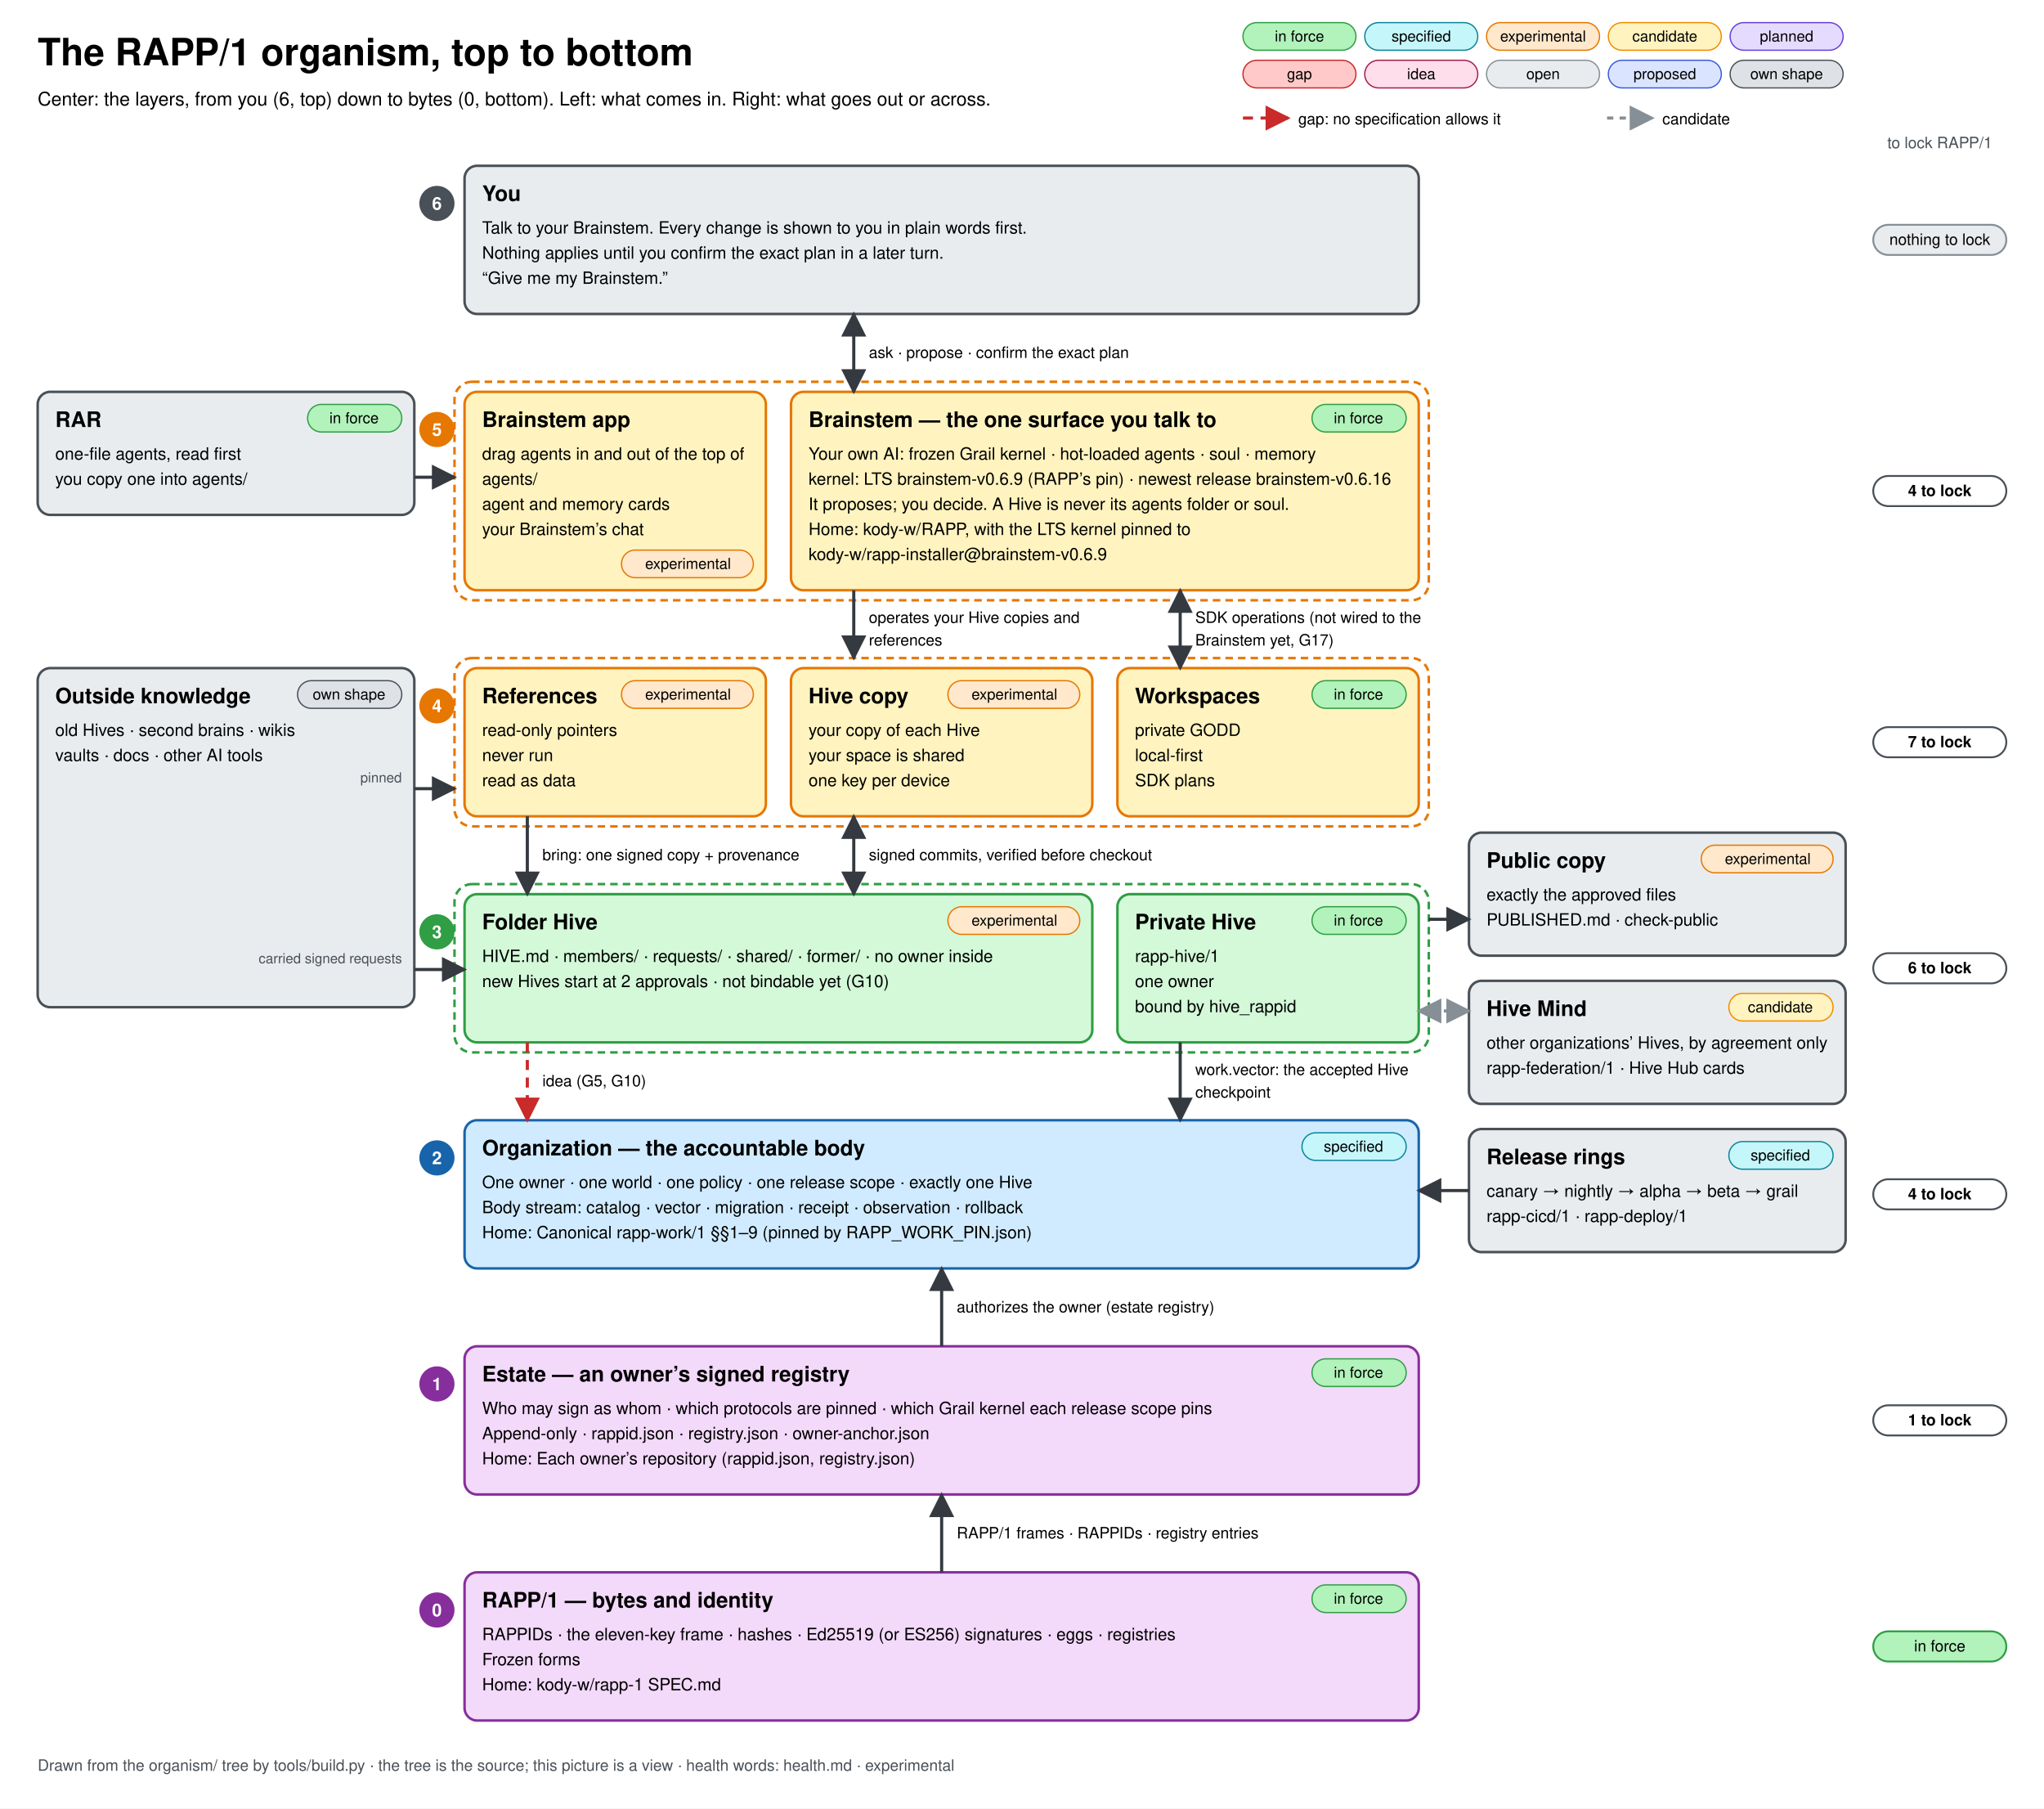
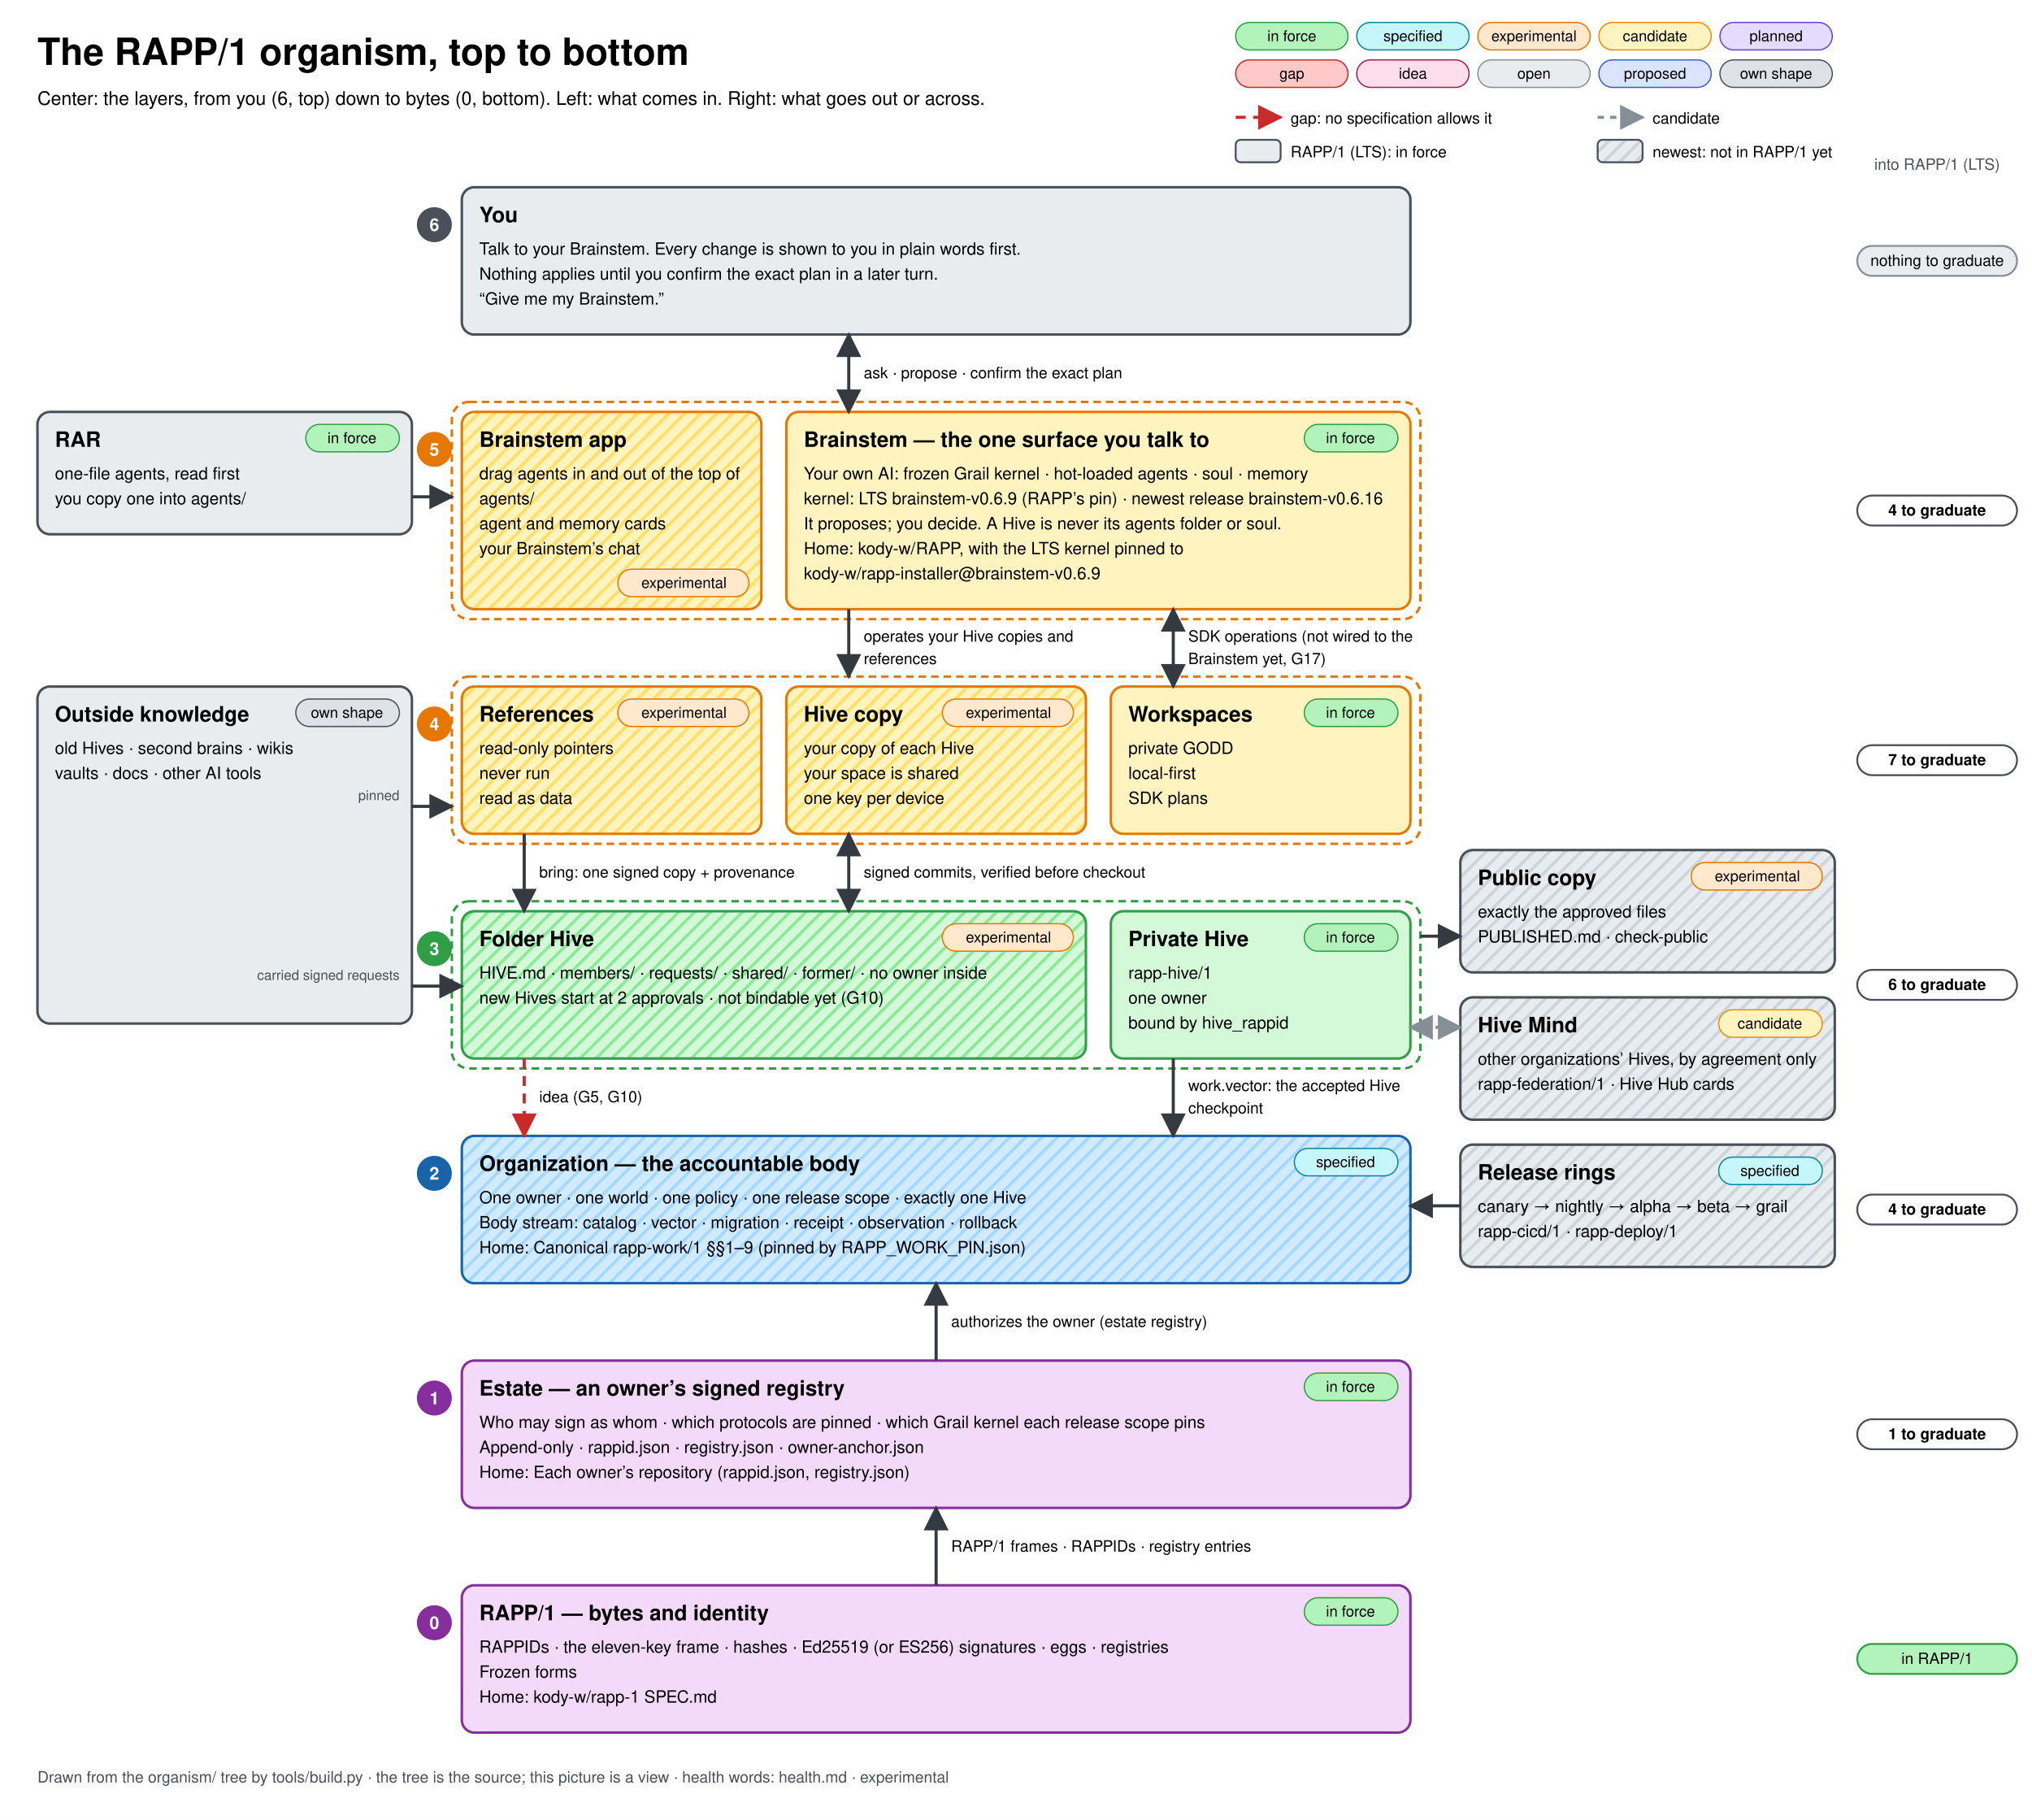
- <svg xmlns="http://www.w3.org/2000/svg" width="1628" height="1440" viewBox="0 0 1628 1440" font-family="Helvetica, Arial, sans-serif">
+ <svg xmlns="http://www.w3.org/2000/svg" width="1628" height="1458" viewBox="0 0 1628 1458" font-family="Helvetica, Arial, sans-serif">
  <defs>
    <marker id="ah" viewBox="0 0 10 10" refX="9" refY="5" markerWidth="8" markerHeight="8" orient="auto-start-reverse">
      <path d="M0,0 L10,5 L0,10 z" fill="#343a40" />
    </marker>
    <marker id="ahr" viewBox="0 0 10 10" refX="9" refY="5" markerWidth="8" markerHeight="8" orient="auto-start-reverse">
      <path d="M0,0 L10,5 L0,10 z" fill="#c92a2a" />
    </marker>
    <marker id="ahg" viewBox="0 0 10 10" refX="9" refY="5" markerWidth="8" markerHeight="8" orient="auto-start-reverse">
      <path d="M0,0 L10,5 L0,10 z" fill="#868e96" />
    </marker>
+     <pattern id="hd0ebffa5d8ff" width="9" height="9" patternUnits="userSpaceOnUse" patternTransform="rotate(45)">
+       <rect width="9" height="9" fill="#d0ebff" />
+       <rect width="2.5" height="9" fill="#a5d8ff" />
+     </pattern>
+     <pattern id="hd3f9d88ce99a" width="9" height="9" patternUnits="userSpaceOnUse" patternTransform="rotate(45)">
+       <rect width="9" height="9" fill="#d3f9d8" />
+       <rect width="2.5" height="9" fill="#8ce99a" />
+     </pattern>
+     <pattern id="he9ecefced4da" width="9" height="9" patternUnits="userSpaceOnUse" patternTransform="rotate(45)">
+       <rect width="9" height="9" fill="#e9ecef" />
+       <rect width="2.5" height="9" fill="#ced4da" />
+     </pattern>
+     <pattern id="hfff3bfffe066" width="9" height="9" patternUnits="userSpaceOnUse" patternTransform="rotate(45)">
+       <rect width="9" height="9" fill="#fff3bf" />
+       <rect width="2.5" height="9" fill="#ffe066" />
+     </pattern>
  </defs>
-   <rect x="0" y="0" width="1628" height="1440" fill="#ffffff" />
+   <rect x="0" y="0" width="1628" height="1458" fill="#ffffff" />
  <text x="30" y="52" font-size="30" font-weight="700">The RAPP/1 organism, top to bottom</text>
  <text x="30" y="84" font-size="15">Center: the layers, from you (6, top) down to bytes (0, bottom). Left: what comes in. Right: what goes out or across.</text>
  <rect x="990" y="18" width="90" height="22" rx="11" fill="#b2f2bb" stroke="#2f9e44" stroke-width="1" />
  <text x="1035" y="33" font-size="12" text-anchor="middle">in force</text>
  <rect x="1087" y="18" width="90" height="22" rx="11" fill="#c5f6fa" stroke="#0c8599" stroke-width="1" />
  <text x="1132" y="33" font-size="12" text-anchor="middle">specified</text>
  <rect x="1184" y="18" width="90" height="22" rx="11" fill="#ffe8cc" stroke="#e67700" stroke-width="1" />
  <text x="1229" y="33" font-size="12" text-anchor="middle">experimental</text>
  <rect x="1281" y="18" width="90" height="22" rx="11" fill="#fff3bf" stroke="#f08c00" stroke-width="1" />
  <text x="1326" y="33" font-size="12" text-anchor="middle">candidate</text>
  <rect x="1378" y="18" width="90" height="22" rx="11" fill="#e5dbff" stroke="#6741d9" stroke-width="1" />
  <text x="1423" y="33" font-size="12" text-anchor="middle">planned</text>
  <rect x="990" y="48" width="90" height="22" rx="11" fill="#ffc9c9" stroke="#c92a2a" stroke-width="1" />
  <text x="1035" y="63" font-size="12" text-anchor="middle">gap</text>
  <rect x="1087" y="48" width="90" height="22" rx="11" fill="#ffdeeb" stroke="#a61e4d" stroke-width="1" />
  <text x="1132" y="63" font-size="12" text-anchor="middle">idea</text>
  <rect x="1184" y="48" width="90" height="22" rx="11" fill="#e9ecef" stroke="#868e96" stroke-width="1" />
  <text x="1229" y="63" font-size="12" text-anchor="middle">open</text>
  <rect x="1281" y="48" width="90" height="22" rx="11" fill="#dbe4ff" stroke="#3b5bdb" stroke-width="1" />
  <text x="1326" y="63" font-size="12" text-anchor="middle">proposed</text>
  <rect x="1378" y="48" width="90" height="22" rx="11" fill="#dee2e6" stroke="#495057" stroke-width="1" />
  <text x="1423" y="63" font-size="12" text-anchor="middle">own shape</text>
  <line x1="990" y1="94" x2="1026" y2="94" stroke="#c92a2a" stroke-width="2.5" stroke-dasharray="8 6" marker-end="url(#ahr)" />
  <text x="1034" y="99" font-size="12.5">gap: no specification allows it</text>
  <line x1="1280" y1="94" x2="1316" y2="94" stroke="#868e96" stroke-width="2.5" stroke-dasharray="5 5" marker-end="url(#ahg)" />
  <text x="1324" y="99" font-size="12.5">candidate</text>
-   <rect x="370" y="132" width="760" height="118" rx="10" fill="#e9ecef" stroke="#495057" stroke-width="2" />
-   <circle cx="348" cy="162" r="14" fill="#495057" />
-   <text x="348" y="167" font-size="14" font-weight="700" text-anchor="middle" fill="#ffffff">6</text>
-   <text x="384" y="160" font-size="17" font-weight="700">You</text>
-   <text x="384" y="186" font-size="13.5">Talk to your Brainstem. Every change is shown to you in plain words first.</text>
-   <text x="384" y="206" font-size="13.5">Nothing applies until you confirm the exact plan in a later turn.</text>
-   <text x="384" y="226" font-size="13.5">“Give me my Brainstem.”</text>
-   <rect x="362" y="304" width="776" height="174" rx="14" fill="none" stroke="#e67700" stroke-width="2" stroke-dasharray="6 4" />
-   <circle cx="348" cy="342" r="14" fill="#e67700" />
-   <text x="348" y="347" font-size="14" font-weight="700" text-anchor="middle" fill="#ffffff">5</text>
-   <rect x="370" y="312" width="240" height="158" rx="10" fill="#fff3bf" stroke="#e67700" stroke-width="2" />
-   <text x="384" y="340" font-size="17" font-weight="700">Brainstem app</text>
-   <text x="384" y="366" font-size="13.5">drag agents in and out of the top of</text>
-   <text x="384" y="386" font-size="13.5">agents/</text>
-   <text x="384" y="406" font-size="13.5">agent and memory cards</text>
-   <text x="384" y="426" font-size="13.5">your Brainstem’s chat</text>
-   <rect x="495" y="438" width="105" height="22" rx="11" fill="#ffe8cc" stroke="#e67700" stroke-width="1" />
-   <text x="548" y="453" font-size="12" text-anchor="middle">experimental</text>
-   <rect x="630" y="312" width="500" height="158" rx="10" fill="#fff3bf" stroke="#e67700" stroke-width="2" />
-   <text x="644" y="340" font-size="17" font-weight="700">Brainstem — the one surface you talk to</text>
-   <text x="644" y="366" font-size="13.5">Your own AI: frozen Grail kernel · hot-loaded agents · soul · memory</text>
-   <text x="644" y="386" font-size="13.5">kernel: LTS brainstem-v0.6.9 (RAPP’s pin) · newest release brainstem-v0.6.16</text>
-   <text x="644" y="406" font-size="13.5">It proposes; you decide. A Hive is never its agents folder or soul.</text>
-   <text x="644" y="426" font-size="13.5">Home: kody-w/RAPP, with the LTS kernel pinned to</text>
-   <text x="644" y="446" font-size="13.5">kody-w/rapp-installer@brainstem-v0.6.9</text>
-   <rect x="1045" y="322" width="75" height="22" rx="11" fill="#b2f2bb" stroke="#2f9e44" stroke-width="1" />
-   <text x="1082" y="337" font-size="12" text-anchor="middle">in force</text>
-   <rect x="362" y="524" width="776" height="134" rx="14" fill="none" stroke="#e67700" stroke-width="2" stroke-dasharray="6 4" />
-   <circle cx="348" cy="562" r="14" fill="#e67700" />
-   <text x="348" y="567" font-size="14" font-weight="700" text-anchor="middle" fill="#ffffff">4</text>
-   <rect x="370" y="532" width="240" height="118" rx="10" fill="#fff3bf" stroke="#e67700" stroke-width="2" />
-   <text x="384" y="560" font-size="17" font-weight="700">References</text>
-   <text x="384" y="586" font-size="13.5">read-only pointers</text>
-   <text x="384" y="606" font-size="13.5">never run</text>
-   <text x="384" y="626" font-size="13.5">read as data</text>
-   <rect x="495" y="542" width="105" height="22" rx="11" fill="#ffe8cc" stroke="#e67700" stroke-width="1" />
-   <text x="548" y="557" font-size="12" text-anchor="middle">experimental</text>
-   <rect x="630" y="532" width="240" height="118" rx="10" fill="#fff3bf" stroke="#e67700" stroke-width="2" />
-   <text x="644" y="560" font-size="17" font-weight="700">Hive copy</text>
-   <text x="644" y="586" font-size="13.5">your copy of each Hive</text>
-   <text x="644" y="606" font-size="13.5">your space is shared</text>
-   <text x="644" y="626" font-size="13.5">one key per device</text>
-   <rect x="755" y="542" width="105" height="22" rx="11" fill="#ffe8cc" stroke="#e67700" stroke-width="1" />
-   <text x="808" y="557" font-size="12" text-anchor="middle">experimental</text>
-   <rect x="890" y="532" width="240" height="118" rx="10" fill="#fff3bf" stroke="#e67700" stroke-width="2" />
-   <text x="904" y="560" font-size="17" font-weight="700">Workspaces</text>
-   <text x="904" y="586" font-size="13.5">private GODD</text>
-   <text x="904" y="606" font-size="13.5">local-first</text>
-   <text x="904" y="626" font-size="13.5">SDK plans</text>
-   <rect x="1045" y="542" width="75" height="22" rx="11" fill="#b2f2bb" stroke="#2f9e44" stroke-width="1" />
-   <text x="1082" y="557" font-size="12" text-anchor="middle">in force</text>
-   <rect x="362" y="704" width="776" height="134" rx="14" fill="none" stroke="#2f9e44" stroke-width="2" stroke-dasharray="6 4" />
-   <circle cx="348" cy="742" r="14" fill="#2f9e44" />
-   <text x="348" y="747" font-size="14" font-weight="700" text-anchor="middle" fill="#ffffff">3</text>
-   <rect x="370" y="712" width="500" height="118" rx="10" fill="#d3f9d8" stroke="#2f9e44" stroke-width="2" />
-   <text x="384" y="740" font-size="17" font-weight="700">Folder Hive</text>
-   <text x="384" y="766" font-size="13.5">HIVE.md · members/ · requests/ · shared/ · former/ · no owner inside</text>
-   <text x="384" y="786" font-size="13.5">new Hives start at 2 approvals · not bindable yet (G10)</text>
-   <rect x="755" y="722" width="105" height="22" rx="11" fill="#ffe8cc" stroke="#e67700" stroke-width="1" />
-   <text x="808" y="737" font-size="12" text-anchor="middle">experimental</text>
-   <rect x="890" y="712" width="240" height="118" rx="10" fill="#d3f9d8" stroke="#2f9e44" stroke-width="2" />
-   <text x="904" y="740" font-size="17" font-weight="700">Private Hive</text>
-   <text x="904" y="766" font-size="13.5">rapp-hive/1</text>
-   <text x="904" y="786" font-size="13.5">one owner</text>
-   <text x="904" y="806" font-size="13.5">bound by hive_rappid</text>
-   <rect x="1045" y="722" width="75" height="22" rx="11" fill="#b2f2bb" stroke="#2f9e44" stroke-width="1" />
-   <text x="1082" y="737" font-size="12" text-anchor="middle">in force</text>
-   <rect x="370" y="892" width="760" height="118" rx="10" fill="#d0ebff" stroke="#1864ab" stroke-width="2" />
-   <circle cx="348" cy="922" r="14" fill="#1864ab" />
-   <text x="348" y="927" font-size="14" font-weight="700" text-anchor="middle" fill="#ffffff">2</text>
-   <text x="384" y="920" font-size="17" font-weight="700">Organization — the accountable body</text>
-   <text x="384" y="946" font-size="13.5">One owner · one world · one policy · one release scope · exactly one Hive</text>
-   <text x="384" y="966" font-size="13.5">Body stream: catalog · vector · migration · receipt · observation · rollback</text>
-   <text x="384" y="986" font-size="13.5">Home: Canonical rapp-work/1 §§1–9 (pinned by RAPP_WORK_PIN.json)</text>
-   <rect x="1037" y="902" width="83" height="22" rx="11" fill="#c5f6fa" stroke="#0c8599" stroke-width="1" />
-   <text x="1078" y="917" font-size="12" text-anchor="middle">specified</text>
-   <rect x="370" y="1072" width="760" height="118" rx="10" fill="#f3d9fa" stroke="#862e9c" stroke-width="2" />
-   <circle cx="348" cy="1102" r="14" fill="#862e9c" />
-   <text x="348" y="1107" font-size="14" font-weight="700" text-anchor="middle" fill="#ffffff">1</text>
-   <text x="384" y="1100" font-size="17" font-weight="700">Estate — an owner’s signed registry</text>
-   <text x="384" y="1126" font-size="13.5">Who may sign as whom · which protocols are pinned · which Grail kernel each release scope pins</text>
-   <text x="384" y="1146" font-size="13.5">Append-only · rappid.json · registry.json · owner-anchor.json</text>
-   <text x="384" y="1166" font-size="13.5">Home: Each owner’s repository (rappid.json, registry.json)</text>
-   <rect x="1045" y="1082" width="75" height="22" rx="11" fill="#b2f2bb" stroke="#2f9e44" stroke-width="1" />
-   <text x="1082" y="1097" font-size="12" text-anchor="middle">in force</text>
-   <rect x="370" y="1252" width="760" height="118" rx="10" fill="#f3d9fa" stroke="#862e9c" stroke-width="2" />
-   <circle cx="348" cy="1282" r="14" fill="#862e9c" />
-   <text x="348" y="1287" font-size="14" font-weight="700" text-anchor="middle" fill="#ffffff">0</text>
-   <text x="384" y="1280" font-size="17" font-weight="700">RAPP/1 — bytes and identity</text>
-   <text x="384" y="1306" font-size="13.5">RAPPIDs · the eleven-key frame · hashes · Ed25519 (or ES256) signatures · eggs · registries</text>
-   <text x="384" y="1326" font-size="13.5">Frozen forms</text>
-   <text x="384" y="1346" font-size="13.5">Home: kody-w/rapp-1 SPEC.md</text>
-   <rect x="1045" y="1262" width="75" height="22" rx="11" fill="#b2f2bb" stroke="#2f9e44" stroke-width="1" />
-   <text x="1082" y="1277" font-size="12" text-anchor="middle">in force</text>
-   <rect x="1492" y="1299" width="106" height="24" rx="12" fill="#b2f2bb" stroke="#2f9e44" stroke-width="1.5" />
-   <text x="1545" y="1315" font-size="12.5" text-anchor="middle">in force</text>
-   <rect x="1492" y="1119" width="106" height="24" rx="12" fill="#ffffff" stroke="#495057" stroke-width="1.5" />
-   <text x="1545" y="1135" font-size="12.5" font-weight="700" text-anchor="middle">1 to lock</text>
-   <rect x="1492" y="939" width="106" height="24" rx="12" fill="#ffffff" stroke="#495057" stroke-width="1.5" />
-   <text x="1545" y="955" font-size="12.5" font-weight="700" text-anchor="middle">4 to lock</text>
-   <rect x="1492" y="759" width="106" height="24" rx="12" fill="#ffffff" stroke="#495057" stroke-width="1.5" />
-   <text x="1545" y="775" font-size="12.5" font-weight="700" text-anchor="middle">6 to lock</text>
-   <rect x="1492" y="579" width="106" height="24" rx="12" fill="#ffffff" stroke="#495057" stroke-width="1.5" />
-   <text x="1545" y="595" font-size="12.5" font-weight="700" text-anchor="middle">7 to lock</text>
-   <rect x="1492" y="379" width="106" height="24" rx="12" fill="#ffffff" stroke="#495057" stroke-width="1.5" />
-   <text x="1545" y="395" font-size="12.5" font-weight="700" text-anchor="middle">4 to lock</text>
-   <rect x="1492" y="179" width="106" height="24" rx="12" fill="#e9ecef" stroke="#868e96" stroke-width="1.5" />
-   <text x="1545" y="195" font-size="12.5" text-anchor="middle">nothing to lock</text>
-   <text x="1545" y="118" font-size="12.5" text-anchor="middle" fill="#495057">to lock RAPP/1</text>
-   <line x1="680" y1="250" x2="680" y2="312" stroke="#343a40" stroke-width="2.5" marker-start="url(#ah)" marker-end="url(#ah)" />
-   <text x="692" y="285" font-size="12.5">ask · propose · confirm the exact plan</text>
-   <line x1="680" y1="470" x2="680" y2="524" stroke="#343a40" stroke-width="2.5" marker-end="url(#ah)" />
-   <text x="692" y="496" font-size="12.5">operates your Hive copies and</text>
-   <text x="692" y="514" font-size="12.5">references</text>
-   <line x1="940" y1="470" x2="940" y2="532" stroke="#343a40" stroke-width="2.5" marker-start="url(#ah)" marker-end="url(#ah)" />
-   <text x="952" y="496" font-size="12.5">SDK operations (not wired to the</text>
-   <text x="952" y="514" font-size="12.5">Brainstem yet, G17)</text>
-   <line x1="420" y1="650" x2="420" y2="712" stroke="#343a40" stroke-width="2.5" marker-end="url(#ah)" />
-   <text x="432" y="685" font-size="12.5">bring: one signed copy + provenance</text>
-   <line x1="680" y1="650" x2="680" y2="712" stroke="#343a40" stroke-width="2.5" marker-start="url(#ah)" marker-end="url(#ah)" />
-   <text x="692" y="685" font-size="12.5">signed commits, verified before checkout</text>
-   <line x1="420" y1="830" x2="420" y2="892" stroke="#c92a2a" stroke-width="2.5" stroke-dasharray="8 6" marker-end="url(#ahr)" />
-   <text x="432" y="865" font-size="12.5">idea (G5, G10)</text>
-   <line x1="940" y1="830" x2="940" y2="892" stroke="#343a40" stroke-width="2.5" marker-end="url(#ah)" />
-   <text x="952" y="856" font-size="12.5">work.vector: the accepted Hive</text>
-   <text x="952" y="874" font-size="12.5">checkpoint</text>
-   <line x1="750" y1="1072" x2="750" y2="1010" stroke="#343a40" stroke-width="2.5" marker-end="url(#ah)" />
-   <text x="762" y="1045" font-size="12.5">authorizes the owner (estate registry)</text>
-   <line x1="750" y1="1252" x2="750" y2="1190" stroke="#343a40" stroke-width="2.5" marker-end="url(#ah)" />
-   <text x="762" y="1225" font-size="12.5">RAPP/1 frames · RAPPIDs · registry entries</text>
-   <rect x="30" y="312" width="300" height="98" rx="10" fill="#e9ecef" stroke="#495057" stroke-width="2" />
-   <text x="44" y="340" font-size="17" font-weight="700">RAR</text>
-   <text x="44" y="366" font-size="13.5">one-file agents, read first</text>
-   <text x="44" y="386" font-size="13.5">you copy one into agents/</text>
-   <rect x="245" y="322" width="75" height="22" rx="11" fill="#b2f2bb" stroke="#2f9e44" stroke-width="1" />
-   <text x="282" y="337" font-size="12" text-anchor="middle">in force</text>
-   <rect x="30" y="532" width="300" height="270" rx="10" fill="#e9ecef" stroke="#495057" stroke-width="2" />
-   <text x="44" y="560" font-size="17" font-weight="700">Outside knowledge</text>
-   <text x="44" y="586" font-size="13.5">old Hives · second brains · wikis</text>
-   <text x="44" y="606" font-size="13.5">vaults · docs · other AI tools</text>
-   <rect x="237" y="542" width="83" height="22" rx="11" fill="#dee2e6" stroke="#495057" stroke-width="1" />
-   <text x="278" y="557" font-size="12" text-anchor="middle">own shape</text>
-   <rect x="1170" y="663" width="300" height="98" rx="10" fill="#e9ecef" stroke="#495057" stroke-width="2" />
-   <text x="1184" y="691" font-size="17" font-weight="700">Public copy</text>
-   <text x="1184" y="717" font-size="13.5">exactly the approved files</text>
-   <text x="1184" y="737" font-size="13.5">PUBLISHED.md · check-public</text>
-   <rect x="1355" y="673" width="105" height="22" rx="11" fill="#ffe8cc" stroke="#e67700" stroke-width="1" />
-   <text x="1408" y="688" font-size="12" text-anchor="middle">experimental</text>
-   <rect x="1170" y="781" width="300" height="98" rx="10" fill="#e9ecef" stroke="#495057" stroke-width="2" />
-   <text x="1184" y="809" font-size="17" font-weight="700">Hive Mind</text>
-   <text x="1184" y="835" font-size="13.5">other organizations’ Hives, by agreement only</text>
-   <text x="1184" y="855" font-size="13.5">rapp-federation/1 · Hive Hub cards</text>
-   <rect x="1377" y="791" width="83" height="22" rx="11" fill="#fff3bf" stroke="#f08c00" stroke-width="1" />
-   <text x="1418" y="806" font-size="12" text-anchor="middle">candidate</text>
-   <rect x="1170" y="899" width="300" height="98" rx="10" fill="#e9ecef" stroke="#495057" stroke-width="2" />
-   <text x="1184" y="927" font-size="17" font-weight="700">Release rings</text>
-   <text x="1184" y="953" font-size="13.5">canary → nightly → alpha → beta → grail</text>
-   <text x="1184" y="973" font-size="13.5">rapp-cicd/1 · rapp-deploy/1</text>
-   <rect x="1377" y="909" width="83" height="22" rx="11" fill="#c5f6fa" stroke="#0c8599" stroke-width="1" />
-   <text x="1418" y="924" font-size="12" text-anchor="middle">specified</text>
-   <line x1="330" y1="380" x2="362" y2="380" stroke="#343a40" stroke-width="2.5" marker-end="url(#ah)" />
-   <line x1="330" y1="628" x2="362" y2="628" stroke="#343a40" stroke-width="2.5" marker-end="url(#ah)" />
-   <text x="287" y="623" font-size="11" fill="#495057">pinned</text>
-   <line x1="1138" y1="732" x2="1170" y2="732" stroke="#343a40" stroke-width="2.5" marker-end="url(#ah)" />
-   <line x1="330" y1="772" x2="370" y2="772" stroke="#343a40" stroke-width="2.5" marker-end="url(#ah)" />
-   <text x="206" y="767" font-size="11" fill="#495057">carried signed requests</text>
-   <line x1="1130" y1="805" x2="1170" y2="805" stroke="#868e96" stroke-width="2.5" stroke-dasharray="5 5" marker-start="url(#ahg)" marker-end="url(#ahg)" />
-   <line x1="1170" y1="948" x2="1130" y2="948" stroke="#343a40" stroke-width="2.5" marker-end="url(#ah)" />
-   <text x="30" y="1410" font-size="12.5" fill="#495057">Drawn from the organism/ tree by tools/build.py · the tree is the source; this picture is a view · health words: health.md · experimental</text>
+   <rect x="990" y="112" width="36" height="18" rx="4" fill="#e9ecef" stroke="#495057" stroke-width="1.5" />
+   <text x="1034" y="126" font-size="12.5">RAPP/1 (LTS): in force</text>
+   <rect x="1280" y="112" width="36" height="18" rx="4" fill="url(#he9ecefced4da)" stroke="#495057" stroke-width="1.5" />
+   <text x="1324" y="126" font-size="12.5">newest: not in RAPP/1 yet</text>
+   <rect x="370" y="150" width="760" height="118" rx="10" fill="#e9ecef" stroke="#495057" stroke-width="2" />
+   <circle cx="348" cy="180" r="14" fill="#495057" />
+   <text x="348" y="185" font-size="14" font-weight="700" text-anchor="middle" fill="#ffffff">6</text>
+   <text x="384" y="178" font-size="17" font-weight="700">You</text>
+   <text x="384" y="204" font-size="13.5">Talk to your Brainstem. Every change is shown to you in plain words first.</text>
+   <text x="384" y="224" font-size="13.5">Nothing applies until you confirm the exact plan in a later turn.</text>
+   <text x="384" y="244" font-size="13.5">“Give me my Brainstem.”</text>
+   <rect x="362" y="322" width="776" height="174" rx="14" fill="none" stroke="#e67700" stroke-width="2" stroke-dasharray="6 4" />
+   <circle cx="348" cy="360" r="14" fill="#e67700" />
+   <text x="348" y="365" font-size="14" font-weight="700" text-anchor="middle" fill="#ffffff">5</text>
+   <rect x="370" y="330" width="240" height="158" rx="10" fill="url(#hfff3bfffe066)" stroke="#e67700" stroke-width="2" />
+   <text x="384" y="358" font-size="17" font-weight="700">Brainstem app</text>
+   <text x="384" y="384" font-size="13.5">drag agents in and out of the top of</text>
+   <text x="384" y="404" font-size="13.5">agents/</text>
+   <text x="384" y="424" font-size="13.5">agent and memory cards</text>
+   <text x="384" y="444" font-size="13.5">your Brainstem’s chat</text>
+   <rect x="495" y="456" width="105" height="22" rx="11" fill="#ffe8cc" stroke="#e67700" stroke-width="1" />
+   <text x="548" y="471" font-size="12" text-anchor="middle">experimental</text>
+   <rect x="630" y="330" width="500" height="158" rx="10" fill="#fff3bf" stroke="#e67700" stroke-width="2" />
+   <text x="644" y="358" font-size="17" font-weight="700">Brainstem — the one surface you talk to</text>
+   <text x="644" y="384" font-size="13.5">Your own AI: frozen Grail kernel · hot-loaded agents · soul · memory</text>
+   <text x="644" y="404" font-size="13.5">kernel: LTS brainstem-v0.6.9 (RAPP’s pin) · newest release brainstem-v0.6.16</text>
+   <text x="644" y="424" font-size="13.5">It proposes; you decide. A Hive is never its agents folder or soul.</text>
+   <text x="644" y="444" font-size="13.5">Home: kody-w/RAPP, with the LTS kernel pinned to</text>
+   <text x="644" y="464" font-size="13.5">kody-w/rapp-installer@brainstem-v0.6.9</text>
+   <rect x="1045" y="340" width="75" height="22" rx="11" fill="#b2f2bb" stroke="#2f9e44" stroke-width="1" />
+   <text x="1082" y="355" font-size="12" text-anchor="middle">in force</text>
+   <rect x="362" y="542" width="776" height="134" rx="14" fill="none" stroke="#e67700" stroke-width="2" stroke-dasharray="6 4" />
+   <circle cx="348" cy="580" r="14" fill="#e67700" />
+   <text x="348" y="585" font-size="14" font-weight="700" text-anchor="middle" fill="#ffffff">4</text>
+   <rect x="370" y="550" width="240" height="118" rx="10" fill="url(#hfff3bfffe066)" stroke="#e67700" stroke-width="2" />
+   <text x="384" y="578" font-size="17" font-weight="700">References</text>
+   <text x="384" y="604" font-size="13.5">read-only pointers</text>
+   <text x="384" y="624" font-size="13.5">never run</text>
+   <text x="384" y="644" font-size="13.5">read as data</text>
+   <rect x="495" y="560" width="105" height="22" rx="11" fill="#ffe8cc" stroke="#e67700" stroke-width="1" />
+   <text x="548" y="575" font-size="12" text-anchor="middle">experimental</text>
+   <rect x="630" y="550" width="240" height="118" rx="10" fill="url(#hfff3bfffe066)" stroke="#e67700" stroke-width="2" />
+   <text x="644" y="578" font-size="17" font-weight="700">Hive copy</text>
+   <text x="644" y="604" font-size="13.5">your copy of each Hive</text>
+   <text x="644" y="624" font-size="13.5">your space is shared</text>
+   <text x="644" y="644" font-size="13.5">one key per device</text>
+   <rect x="755" y="560" width="105" height="22" rx="11" fill="#ffe8cc" stroke="#e67700" stroke-width="1" />
+   <text x="808" y="575" font-size="12" text-anchor="middle">experimental</text>
+   <rect x="890" y="550" width="240" height="118" rx="10" fill="#fff3bf" stroke="#e67700" stroke-width="2" />
+   <text x="904" y="578" font-size="17" font-weight="700">Workspaces</text>
+   <text x="904" y="604" font-size="13.5">private GODD</text>
+   <text x="904" y="624" font-size="13.5">local-first</text>
+   <text x="904" y="644" font-size="13.5">SDK plans</text>
+   <rect x="1045" y="560" width="75" height="22" rx="11" fill="#b2f2bb" stroke="#2f9e44" stroke-width="1" />
+   <text x="1082" y="575" font-size="12" text-anchor="middle">in force</text>
+   <rect x="362" y="722" width="776" height="134" rx="14" fill="none" stroke="#2f9e44" stroke-width="2" stroke-dasharray="6 4" />
+   <circle cx="348" cy="760" r="14" fill="#2f9e44" />
+   <text x="348" y="765" font-size="14" font-weight="700" text-anchor="middle" fill="#ffffff">3</text>
+   <rect x="370" y="730" width="500" height="118" rx="10" fill="url(#hd3f9d88ce99a)" stroke="#2f9e44" stroke-width="2" />
+   <text x="384" y="758" font-size="17" font-weight="700">Folder Hive</text>
+   <text x="384" y="784" font-size="13.5">HIVE.md · members/ · requests/ · shared/ · former/ · no owner inside</text>
+   <text x="384" y="804" font-size="13.5">new Hives start at 2 approvals · not bindable yet (G10)</text>
+   <rect x="755" y="740" width="105" height="22" rx="11" fill="#ffe8cc" stroke="#e67700" stroke-width="1" />
+   <text x="808" y="755" font-size="12" text-anchor="middle">experimental</text>
+   <rect x="890" y="730" width="240" height="118" rx="10" fill="#d3f9d8" stroke="#2f9e44" stroke-width="2" />
+   <text x="904" y="758" font-size="17" font-weight="700">Private Hive</text>
+   <text x="904" y="784" font-size="13.5">rapp-hive/1</text>
+   <text x="904" y="804" font-size="13.5">one owner</text>
+   <text x="904" y="824" font-size="13.5">bound by hive_rappid</text>
+   <rect x="1045" y="740" width="75" height="22" rx="11" fill="#b2f2bb" stroke="#2f9e44" stroke-width="1" />
+   <text x="1082" y="755" font-size="12" text-anchor="middle">in force</text>
+   <rect x="370" y="910" width="760" height="118" rx="10" fill="url(#hd0ebffa5d8ff)" stroke="#1864ab" stroke-width="2" />
+   <circle cx="348" cy="940" r="14" fill="#1864ab" />
+   <text x="348" y="945" font-size="14" font-weight="700" text-anchor="middle" fill="#ffffff">2</text>
+   <text x="384" y="938" font-size="17" font-weight="700">Organization — the accountable body</text>
+   <text x="384" y="964" font-size="13.5">One owner · one world · one policy · one release scope · exactly one Hive</text>
+   <text x="384" y="984" font-size="13.5">Body stream: catalog · vector · migration · receipt · observation · rollback</text>
+   <text x="384" y="1004" font-size="13.5">Home: Canonical rapp-work/1 §§1–9 (pinned by RAPP_WORK_PIN.json)</text>
+   <rect x="1037" y="920" width="83" height="22" rx="11" fill="#c5f6fa" stroke="#0c8599" stroke-width="1" />
+   <text x="1078" y="935" font-size="12" text-anchor="middle">specified</text>
+   <rect x="370" y="1090" width="760" height="118" rx="10" fill="#f3d9fa" stroke="#862e9c" stroke-width="2" />
+   <circle cx="348" cy="1120" r="14" fill="#862e9c" />
+   <text x="348" y="1125" font-size="14" font-weight="700" text-anchor="middle" fill="#ffffff">1</text>
+   <text x="384" y="1118" font-size="17" font-weight="700">Estate — an owner’s signed registry</text>
+   <text x="384" y="1144" font-size="13.5">Who may sign as whom · which protocols are pinned · which Grail kernel each release scope pins</text>
+   <text x="384" y="1164" font-size="13.5">Append-only · rappid.json · registry.json · owner-anchor.json</text>
+   <text x="384" y="1184" font-size="13.5">Home: Each owner’s repository (rappid.json, registry.json)</text>
+   <rect x="1045" y="1100" width="75" height="22" rx="11" fill="#b2f2bb" stroke="#2f9e44" stroke-width="1" />
+   <text x="1082" y="1115" font-size="12" text-anchor="middle">in force</text>
+   <rect x="370" y="1270" width="760" height="118" rx="10" fill="#f3d9fa" stroke="#862e9c" stroke-width="2" />
+   <circle cx="348" cy="1300" r="14" fill="#862e9c" />
+   <text x="348" y="1305" font-size="14" font-weight="700" text-anchor="middle" fill="#ffffff">0</text>
+   <text x="384" y="1298" font-size="17" font-weight="700">RAPP/1 — bytes and identity</text>
+   <text x="384" y="1324" font-size="13.5">RAPPIDs · the eleven-key frame · hashes · Ed25519 (or ES256) signatures · eggs · registries</text>
+   <text x="384" y="1344" font-size="13.5">Frozen forms</text>
+   <text x="384" y="1364" font-size="13.5">Home: kody-w/rapp-1 SPEC.md</text>
+   <rect x="1045" y="1280" width="75" height="22" rx="11" fill="#b2f2bb" stroke="#2f9e44" stroke-width="1" />
+   <text x="1082" y="1295" font-size="12" text-anchor="middle">in force</text>
+   <rect x="1488" y="1317" width="128" height="24" rx="12" fill="#b2f2bb" stroke="#2f9e44" stroke-width="1.5" />
+   <text x="1552" y="1333" font-size="12.5" text-anchor="middle">in RAPP/1</text>
+   <rect x="1488" y="1137" width="128" height="24" rx="12" fill="#ffffff" stroke="#495057" stroke-width="1.5" />
+   <text x="1552" y="1153" font-size="12.5" font-weight="700" text-anchor="middle">1 to graduate</text>
+   <rect x="1488" y="957" width="128" height="24" rx="12" fill="#ffffff" stroke="#495057" stroke-width="1.5" />
+   <text x="1552" y="973" font-size="12.5" font-weight="700" text-anchor="middle">4 to graduate</text>
+   <rect x="1488" y="777" width="128" height="24" rx="12" fill="#ffffff" stroke="#495057" stroke-width="1.5" />
+   <text x="1552" y="793" font-size="12.5" font-weight="700" text-anchor="middle">6 to graduate</text>
+   <rect x="1488" y="597" width="128" height="24" rx="12" fill="#ffffff" stroke="#495057" stroke-width="1.5" />
+   <text x="1552" y="613" font-size="12.5" font-weight="700" text-anchor="middle">7 to graduate</text>
+   <rect x="1488" y="397" width="128" height="24" rx="12" fill="#ffffff" stroke="#495057" stroke-width="1.5" />
+   <text x="1552" y="413" font-size="12.5" font-weight="700" text-anchor="middle">4 to graduate</text>
+   <rect x="1488" y="197" width="128" height="24" rx="12" fill="#e9ecef" stroke="#868e96" stroke-width="1.5" />
+   <text x="1552" y="213" font-size="12.5" text-anchor="middle">nothing to graduate</text>
+   <text x="1552" y="136" font-size="12.5" text-anchor="middle" fill="#495057">into RAPP/1 (LTS)</text>
+   <line x1="680" y1="268" x2="680" y2="330" stroke="#343a40" stroke-width="2.5" marker-start="url(#ah)" marker-end="url(#ah)" />
+   <text x="692" y="303" font-size="12.5">ask · propose · confirm the exact plan</text>
+   <line x1="680" y1="488" x2="680" y2="542" stroke="#343a40" stroke-width="2.5" marker-end="url(#ah)" />
+   <text x="692" y="514" font-size="12.5">operates your Hive copies and</text>
+   <text x="692" y="532" font-size="12.5">references</text>
+   <line x1="940" y1="488" x2="940" y2="550" stroke="#343a40" stroke-width="2.5" marker-start="url(#ah)" marker-end="url(#ah)" />
+   <text x="952" y="514" font-size="12.5">SDK operations (not wired to the</text>
+   <text x="952" y="532" font-size="12.5">Brainstem yet, G17)</text>
+   <line x1="420" y1="668" x2="420" y2="730" stroke="#343a40" stroke-width="2.5" marker-end="url(#ah)" />
+   <text x="432" y="703" font-size="12.5">bring: one signed copy + provenance</text>
+   <line x1="680" y1="668" x2="680" y2="730" stroke="#343a40" stroke-width="2.5" marker-start="url(#ah)" marker-end="url(#ah)" />
+   <text x="692" y="703" font-size="12.5">signed commits, verified before checkout</text>
+   <line x1="420" y1="848" x2="420" y2="910" stroke="#c92a2a" stroke-width="2.5" stroke-dasharray="8 6" marker-end="url(#ahr)" />
+   <text x="432" y="883" font-size="12.5">idea (G5, G10)</text>
+   <line x1="940" y1="848" x2="940" y2="910" stroke="#343a40" stroke-width="2.5" marker-end="url(#ah)" />
+   <text x="952" y="874" font-size="12.5">work.vector: the accepted Hive</text>
+   <text x="952" y="892" font-size="12.5">checkpoint</text>
+   <line x1="750" y1="1090" x2="750" y2="1028" stroke="#343a40" stroke-width="2.5" marker-end="url(#ah)" />
+   <text x="762" y="1063" font-size="12.5">authorizes the owner (estate registry)</text>
+   <line x1="750" y1="1270" x2="750" y2="1208" stroke="#343a40" stroke-width="2.5" marker-end="url(#ah)" />
+   <text x="762" y="1243" font-size="12.5">RAPP/1 frames · RAPPIDs · registry entries</text>
+   <rect x="30" y="330" width="300" height="98" rx="10" fill="#e9ecef" stroke="#495057" stroke-width="2" />
+   <text x="44" y="358" font-size="17" font-weight="700">RAR</text>
+   <text x="44" y="384" font-size="13.5">one-file agents, read first</text>
+   <text x="44" y="404" font-size="13.5">you copy one into agents/</text>
+   <rect x="245" y="340" width="75" height="22" rx="11" fill="#b2f2bb" stroke="#2f9e44" stroke-width="1" />
+   <text x="282" y="355" font-size="12" text-anchor="middle">in force</text>
+   <rect x="30" y="550" width="300" height="270" rx="10" fill="#e9ecef" stroke="#495057" stroke-width="2" />
+   <text x="44" y="578" font-size="17" font-weight="700">Outside knowledge</text>
+   <text x="44" y="604" font-size="13.5">old Hives · second brains · wikis</text>
+   <text x="44" y="624" font-size="13.5">vaults · docs · other AI tools</text>
+   <rect x="237" y="560" width="83" height="22" rx="11" fill="#dee2e6" stroke="#495057" stroke-width="1" />
+   <text x="278" y="575" font-size="12" text-anchor="middle">own shape</text>
+   <rect x="1170" y="681" width="300" height="98" rx="10" fill="url(#he9ecefced4da)" stroke="#495057" stroke-width="2" />
+   <text x="1184" y="709" font-size="17" font-weight="700">Public copy</text>
+   <text x="1184" y="735" font-size="13.5">exactly the approved files</text>
+   <text x="1184" y="755" font-size="13.5">PUBLISHED.md · check-public</text>
+   <rect x="1355" y="691" width="105" height="22" rx="11" fill="#ffe8cc" stroke="#e67700" stroke-width="1" />
+   <text x="1408" y="706" font-size="12" text-anchor="middle">experimental</text>
+   <rect x="1170" y="799" width="300" height="98" rx="10" fill="url(#he9ecefced4da)" stroke="#495057" stroke-width="2" />
+   <text x="1184" y="827" font-size="17" font-weight="700">Hive Mind</text>
+   <text x="1184" y="853" font-size="13.5">other organizations’ Hives, by agreement only</text>
+   <text x="1184" y="873" font-size="13.5">rapp-federation/1 · Hive Hub cards</text>
+   <rect x="1377" y="809" width="83" height="22" rx="11" fill="#fff3bf" stroke="#f08c00" stroke-width="1" />
+   <text x="1418" y="824" font-size="12" text-anchor="middle">candidate</text>
+   <rect x="1170" y="917" width="300" height="98" rx="10" fill="url(#he9ecefced4da)" stroke="#495057" stroke-width="2" />
+   <text x="1184" y="945" font-size="17" font-weight="700">Release rings</text>
+   <text x="1184" y="971" font-size="13.5">canary → nightly → alpha → beta → grail</text>
+   <text x="1184" y="991" font-size="13.5">rapp-cicd/1 · rapp-deploy/1</text>
+   <rect x="1377" y="927" width="83" height="22" rx="11" fill="#c5f6fa" stroke="#0c8599" stroke-width="1" />
+   <text x="1418" y="942" font-size="12" text-anchor="middle">specified</text>
+   <line x1="330" y1="398" x2="362" y2="398" stroke="#343a40" stroke-width="2.5" marker-end="url(#ah)" />
+   <line x1="330" y1="646" x2="362" y2="646" stroke="#343a40" stroke-width="2.5" marker-end="url(#ah)" />
+   <text x="287" y="641" font-size="11" fill="#495057">pinned</text>
+   <line x1="1138" y1="750" x2="1170" y2="750" stroke="#343a40" stroke-width="2.5" marker-end="url(#ah)" />
+   <line x1="330" y1="790" x2="370" y2="790" stroke="#343a40" stroke-width="2.5" marker-end="url(#ah)" />
+   <text x="206" y="785" font-size="11" fill="#495057">carried signed requests</text>
+   <line x1="1130" y1="823" x2="1170" y2="823" stroke="#868e96" stroke-width="2.5" stroke-dasharray="5 5" marker-start="url(#ahg)" marker-end="url(#ahg)" />
+   <line x1="1170" y1="966" x2="1130" y2="966" stroke="#343a40" stroke-width="2.5" marker-end="url(#ah)" />
+   <text x="30" y="1428" font-size="12.5" fill="#495057">Drawn from the organism/ tree by tools/build.py · the tree is the source; this picture is a view · health words: health.md · experimental</text>
</svg>
